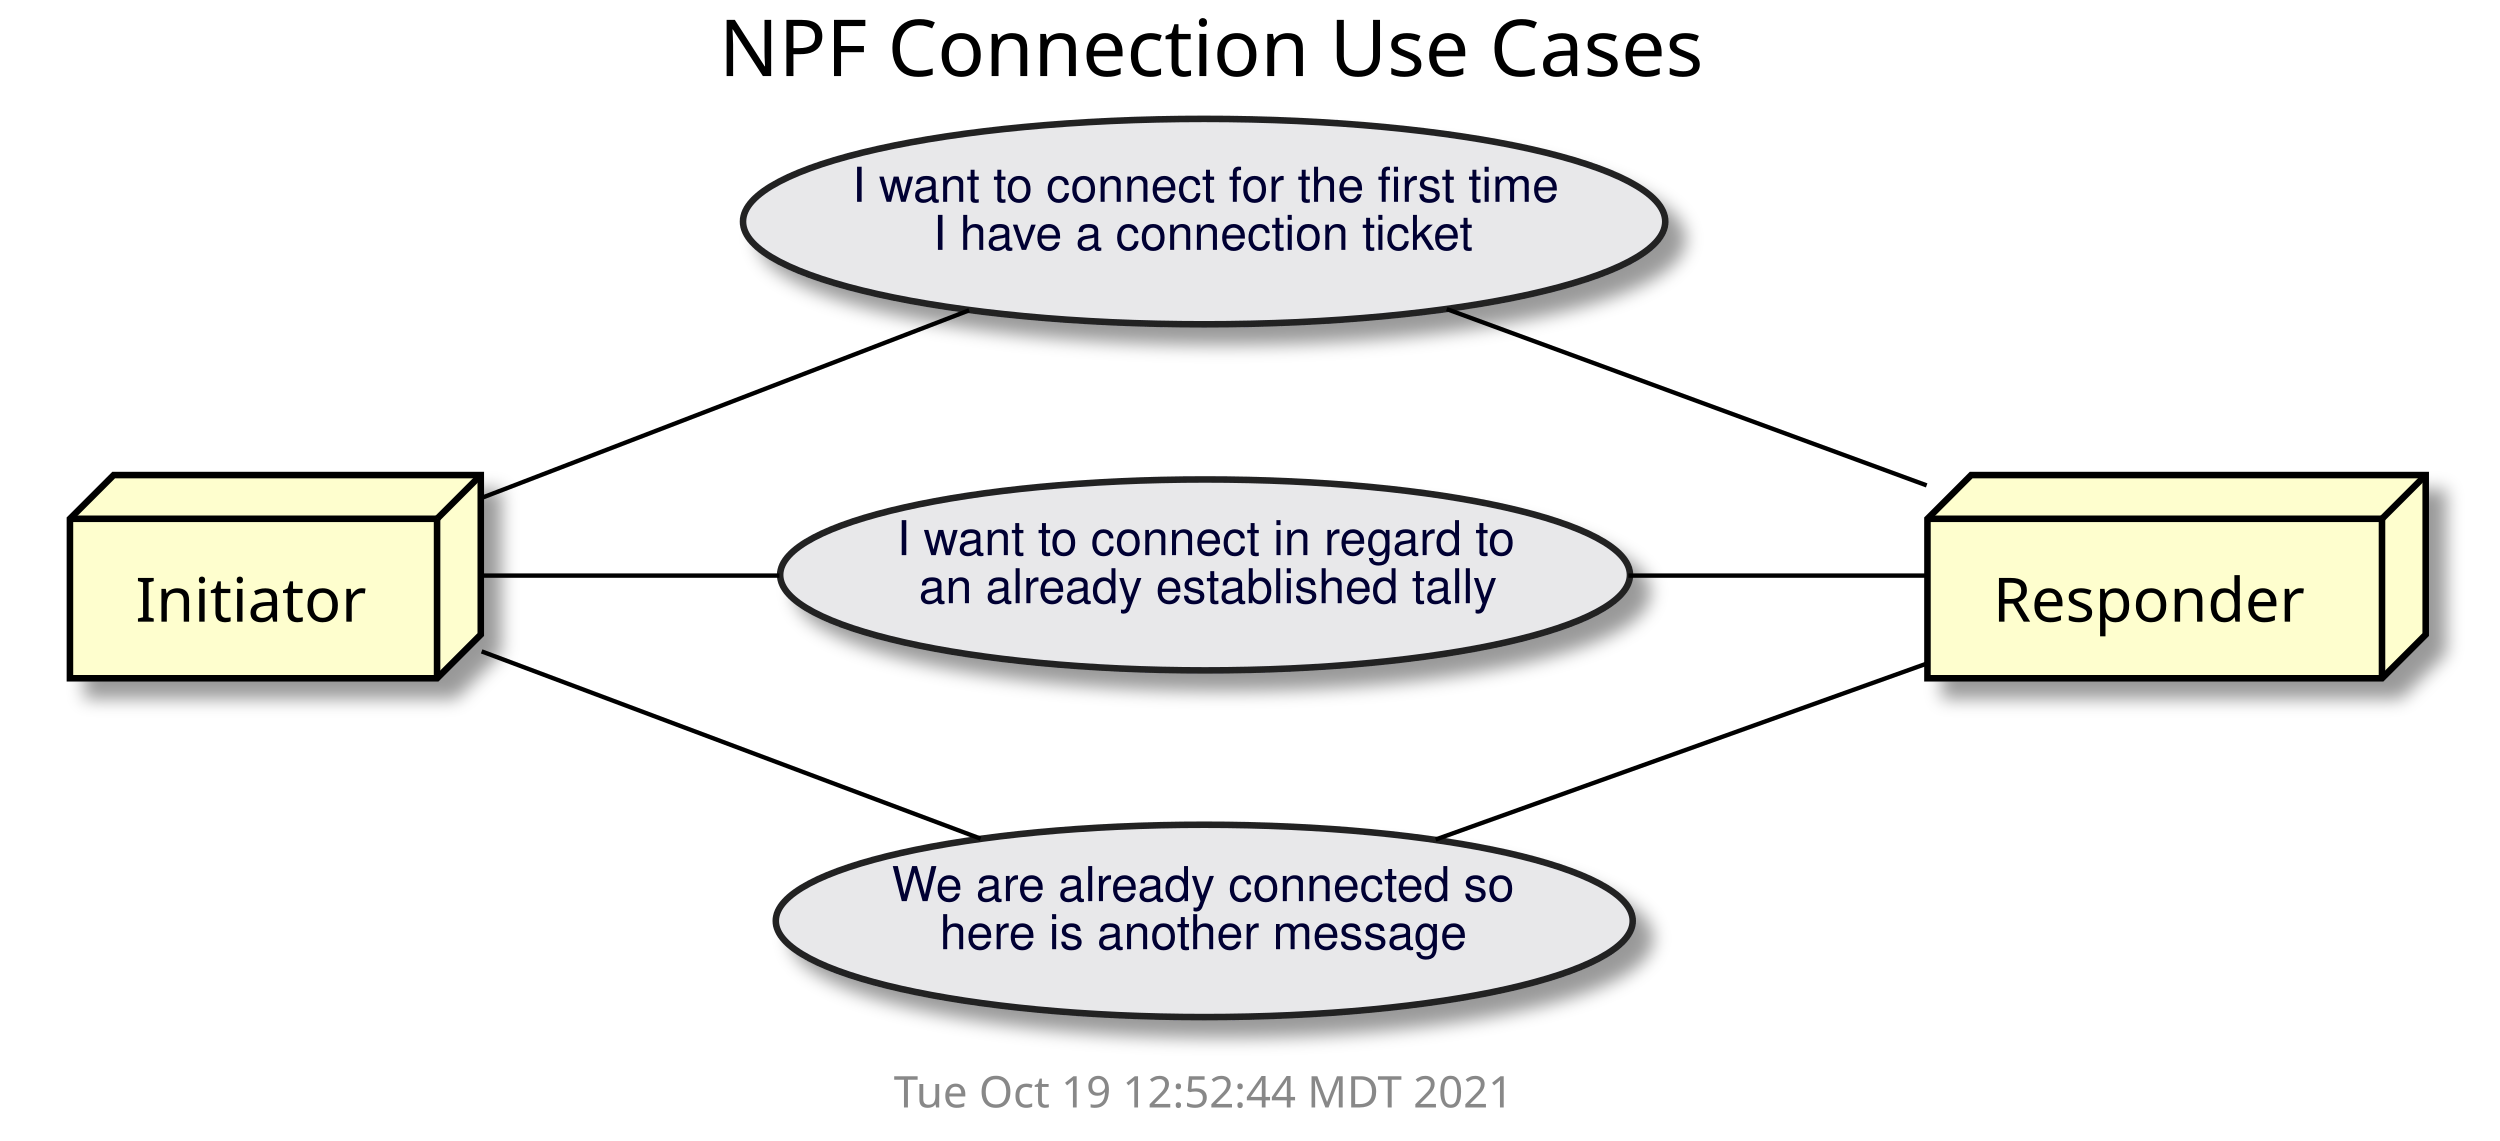
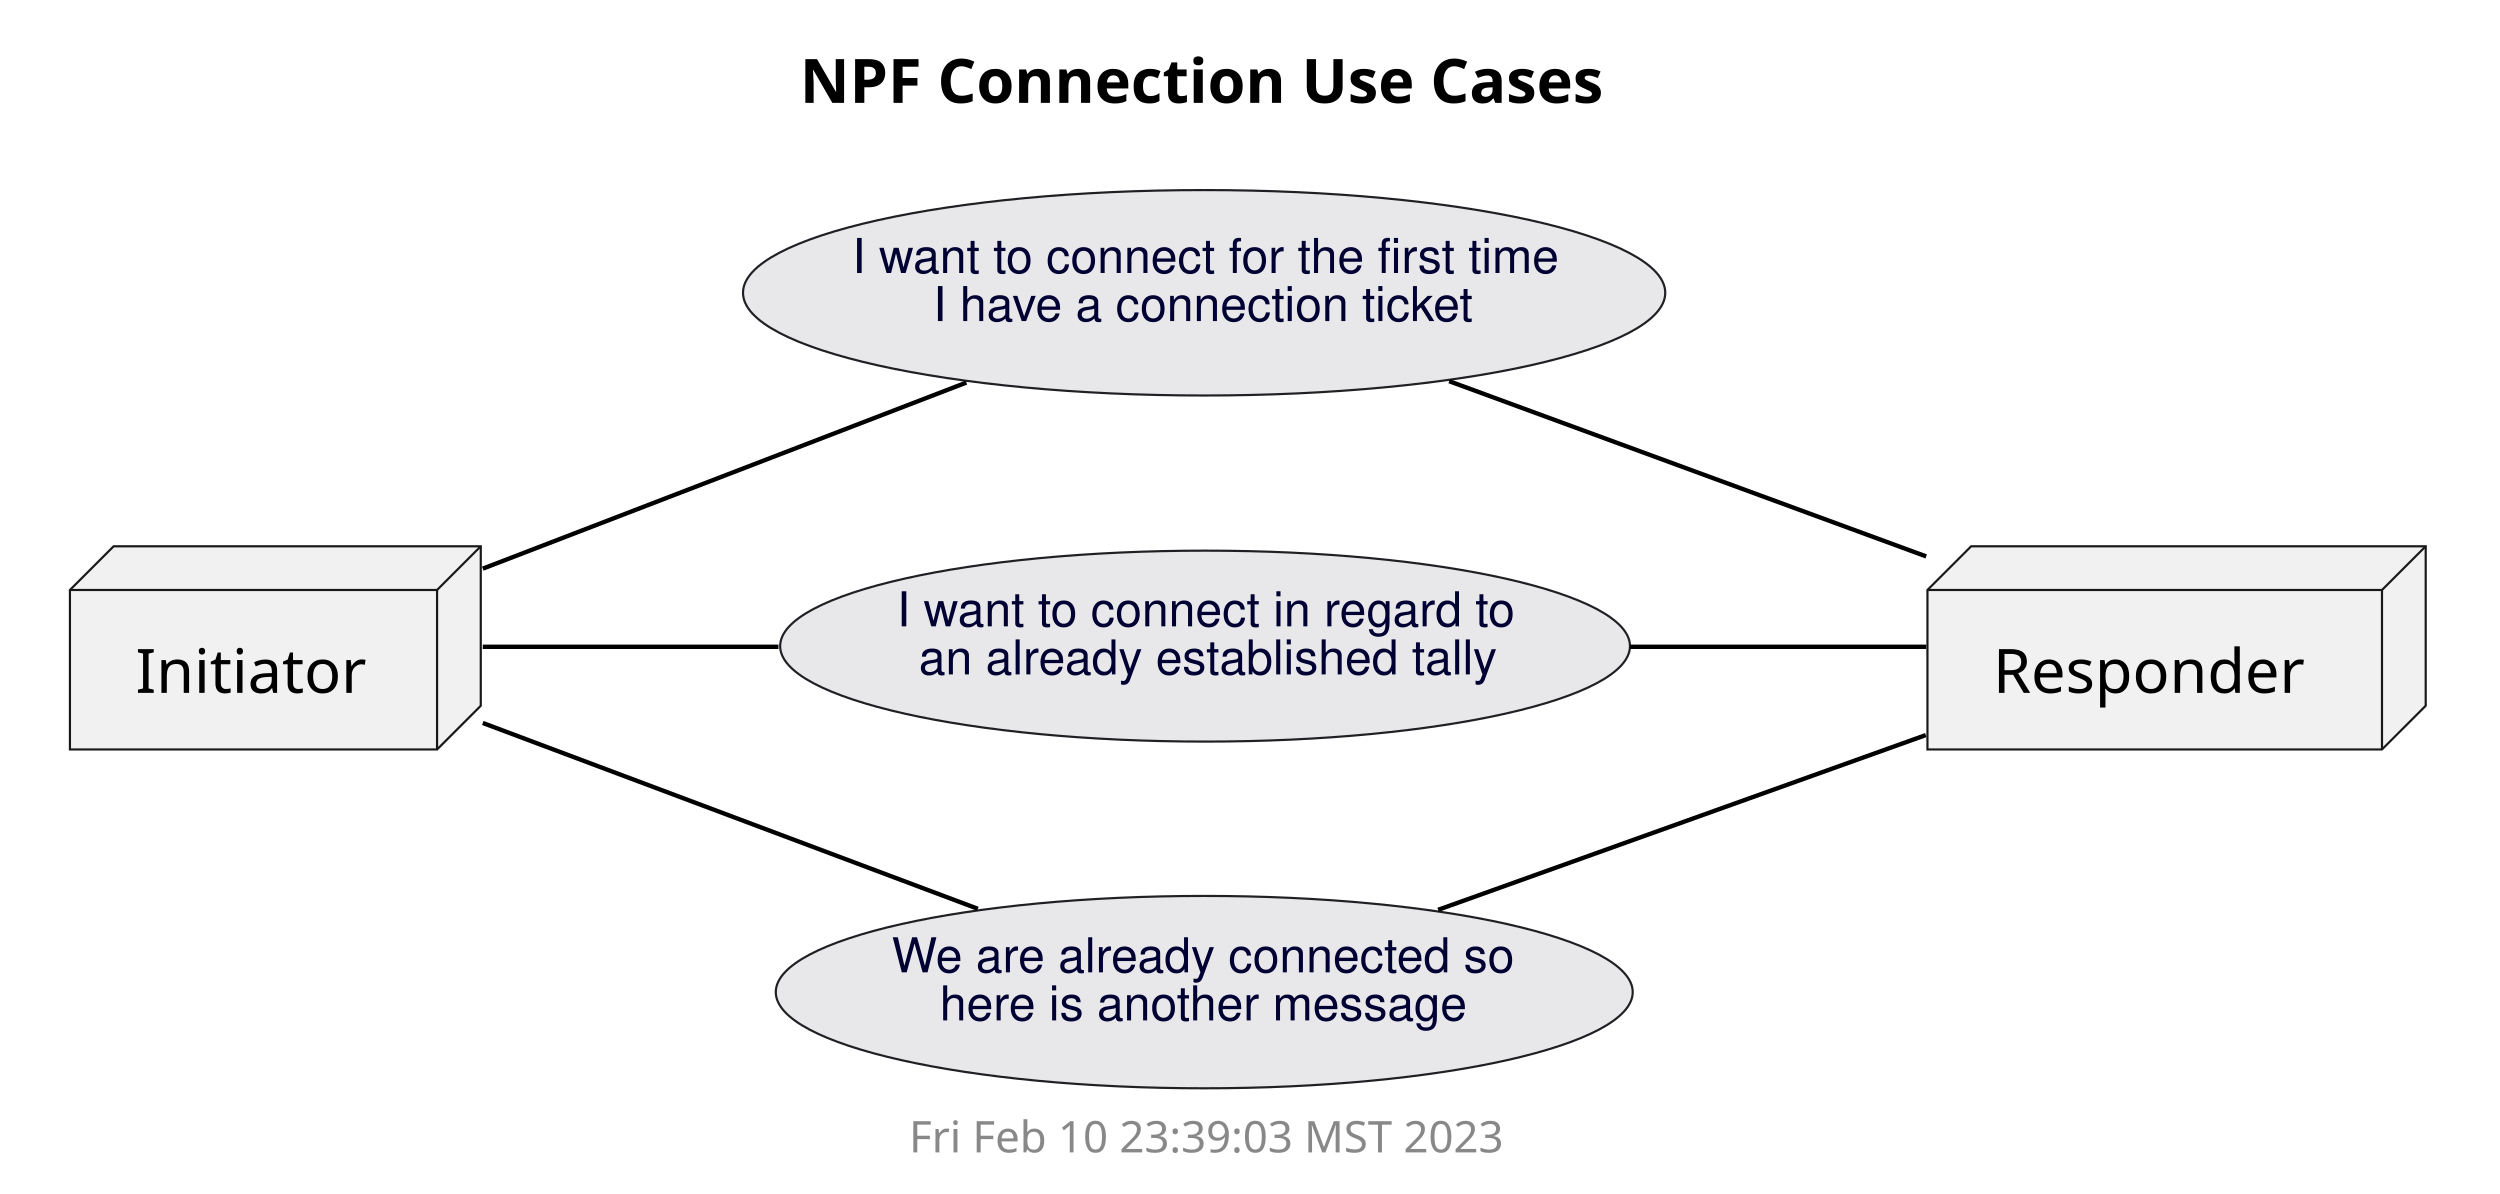
- <svg xmlns="http://www.w3.org/2000/svg" contentScriptType="application/ecmascript" contentStyleType="text/css" height="261px" preserveAspectRatio="none" style="width:572px;height:261px;background:#FFFFFF;" version="1.1" viewBox="0 0 572 261" width="572px" zoomAndPan="magnify">
-   <defs>
-     <filter height="300%" id="fg5p1rb610ag2" width="300%" x="-1" y="-1">
-       <feGaussianBlur result="blurOut" stdDeviation="2.0" />
-       <feColorMatrix in="blurOut" result="blurOut2" type="matrix" values="0 0 0 0 0 0 0 0 0 0 0 0 0 0 0 0 0 0 .4 0" />
-       <feOffset dx="4.0" dy="4.0" in="blurOut2" result="blurOut3" />
-       <feBlend in="SourceGraphic" in2="blurOut3" mode="normal" />
-     </filter>
-   </defs>
+ <svg xmlns="http://www.w3.org/2000/svg" contentStyleType="text/css" height="273px" preserveAspectRatio="none" style="width:572px;height:273px;background:#FFFFFF;" version="1.1" viewBox="0 0 572 273" width="572px" zoomAndPan="magnify">
+   <defs />
  <g>
-     <text fill="#000000" font-family="sans-serif" font-size="18" lengthAdjust="spacing" textLength="230" x="164.5" y="17.402">NPF Connection Use Cases</text>
-     <polygon fill="#FEFECE" filter="url(#fg5p1rb610ag2)" points="16,118.699,26,108.699,110,108.699,110,145.188,100,155.188,16,155.188,16,118.699" style="stroke:#000000;stroke-width:1.5;" />
-     <line style="stroke:#000000;stroke-width:1.5;" x1="100" x2="110" y1="118.699" y2="108.699" />
-     <line style="stroke:#000000;stroke-width:1.5;" x1="16" x2="100" y1="118.699" y2="118.699" />
-     <line style="stroke:#000000;stroke-width:1.5;" x1="100" x2="100" y1="118.699" y2="155.188" />
-     <text fill="#000000" font-family="sans-serif" font-size="14" lengthAdjust="spacing" textLength="54" x="31" y="142.234">Initiator</text>
-     <polygon fill="#FEFECE" filter="url(#fg5p1rb610ag2)" points="441,118.699,451,108.699,555,108.699,555,145.188,545,155.188,441,155.188,441,118.699" style="stroke:#000000;stroke-width:1.5;" />
-     <line style="stroke:#000000;stroke-width:1.5;" x1="545" x2="555" y1="118.699" y2="108.699" />
-     <line style="stroke:#000000;stroke-width:1.5;" x1="441" x2="545" y1="118.699" y2="118.699" />
-     <line style="stroke:#000000;stroke-width:1.5;" x1="545" x2="545" y1="118.699" y2="155.188" />
-     <text fill="#000000" font-family="sans-serif" font-size="14" lengthAdjust="spacing" textLength="74" x="456" y="142.234">Responder</text>
-     <ellipse cx="275.505" cy="50.7" fill="#E8E8EA" filter="url(#fg5p1rb610ag2)" rx="105.505" ry="23.501" style="stroke:#202024;stroke-width:1.5;" />
-     <text fill="#000033" font-family="Helvetica" font-size="11" lengthAdjust="spacing" textLength="161" x="195.005" y="46.17">I want to connect for the first time</text>
-     <text fill="#000033" font-family="Helvetica" font-size="11" lengthAdjust="spacing" textLength="124" x="213.505" y="57.17">I have a connection ticket</text>
-     <ellipse cx="275.719" cy="131.543" fill="#E8E8EA" filter="url(#fg5p1rb610ag2)" rx="97.219" ry="21.844" style="stroke:#202024;stroke-width:1.5;" />
-     <text fill="#000033" font-family="Helvetica" font-size="11" lengthAdjust="spacing" textLength="141" x="205.219" y="127.013">I want to connect in regard to</text>
-     <text fill="#000033" font-family="Helvetica" font-size="11" lengthAdjust="spacing" textLength="131" x="210.219" y="138.013">an already established tally</text>
-     <ellipse cx="275.533" cy="210.706" fill="#E8E8EA" filter="url(#fg5p1rb610ag2)" rx="98.033" ry="22.007" style="stroke:#202024;stroke-width:1.5;" />
-     <text fill="#000033" font-family="Helvetica" font-size="11" lengthAdjust="spacing" textLength="143" x="204.033" y="206.176">We are already connected so</text>
-     <text fill="#000033" font-family="Helvetica" font-size="11" lengthAdjust="spacing" textLength="121" x="215.033" y="217.176">here is another message</text>
-     <path d="M110.2,113.919 C143.11,101.259 187.43,84.209 221.74,70.999 " fill="none" id="initiator-ticket" style="stroke:#000000;stroke-width:1.0;" />
-     <path d="M331.01,70.719 C364.42,82.999 407.1,98.679 440.82,111.059 " fill="none" id="ticket-responder" style="stroke:#000000;stroke-width:1.0;" />
-     <path d="M110.2,131.699 C130.29,131.699 154.62,131.699 178.33,131.699 " fill="none" id="initiator-tally" style="stroke:#000000;stroke-width:1.0;" />
-     <path d="M372.57,131.699 C395.9,131.699 420.09,131.699 440.87,131.699 " fill="none" id="tally-responder" style="stroke:#000000;stroke-width:1.0;" />
-     <path d="M110.2,149.039 C143.96,161.709 189.72,178.879 224.37,191.889 " fill="none" id="initiator-existing" style="stroke:#000000;stroke-width:1.0;" />
-     <path d="M328.48,192.079 C362.22,179.989 406.18,164.239 440.74,151.859 " fill="none" id="existing-responder" style="stroke:#000000;stroke-width:1.0;" />
-     <text fill="#888888" font-family="sans-serif" font-size="10" lengthAdjust="spacing" textLength="150" x="204.5" y="253.38">Tue Oct 19 12:52:44 MDT 2021</text>
+     <text fill="#000000" font-family="sans-serif" font-size="14" font-weight="bold" lengthAdjust="spacing" textLength="192" x="183" y="23.535">NPF Connection Use Cases</text>
+     <g id="elem_initiator">
+       <polygon fill="#F1F1F1" points="16,134.988,26,124.988,110,124.988,110,161.477,100,171.477,16,171.477,16,134.988" style="stroke:#181818;stroke-width:0.5;" />
+       <line style="stroke:#181818;stroke-width:0.5;" x1="100" x2="110" y1="134.988" y2="124.988" />
+       <line style="stroke:#181818;stroke-width:0.5;" x1="16" x2="100" y1="134.988" y2="134.988" />
+       <line style="stroke:#181818;stroke-width:0.5;" x1="100" x2="100" y1="134.988" y2="171.477" />
+       <text fill="#000000" font-family="sans-serif" font-size="14" lengthAdjust="spacing" textLength="54" x="31" y="158.523">Initiator</text>
+     </g>
+     <g id="elem_responder">
+       <polygon fill="#F1F1F1" points="441,134.988,451,124.988,555,124.988,555,161.477,545,171.477,441,171.477,441,134.988" style="stroke:#181818;stroke-width:0.5;" />
+       <line style="stroke:#181818;stroke-width:0.5;" x1="545" x2="555" y1="134.988" y2="124.988" />
+       <line style="stroke:#181818;stroke-width:0.5;" x1="441" x2="545" y1="134.988" y2="134.988" />
+       <line style="stroke:#181818;stroke-width:0.5;" x1="545" x2="545" y1="134.988" y2="171.477" />
+       <text fill="#000000" font-family="sans-serif" font-size="14" lengthAdjust="spacing" textLength="74" x="456" y="158.523">Responder</text>
+     </g>
+     <g id="elem_ticket">
+       <ellipse cx="275.505" cy="66.989" fill="#E8E8EA" rx="105.505" ry="23.501" style="stroke:#202024;stroke-width:0.5;" />
+       <text fill="#000033" font-family="Helvetica" font-size="11" lengthAdjust="spacing" textLength="161" x="195.005" y="62.459">I want to connect for the first time</text>
+       <text fill="#000033" font-family="Helvetica" font-size="11" lengthAdjust="spacing" textLength="124" x="213.505" y="73.46">I have a connection ticket</text>
+     </g>
+     <g id="elem_tally">
+       <ellipse cx="275.719" cy="147.832" fill="#E8E8EA" rx="97.219" ry="21.844" style="stroke:#202024;stroke-width:0.5;" />
+       <text fill="#000033" font-family="Helvetica" font-size="11" lengthAdjust="spacing" textLength="141" x="205.219" y="143.302">I want to connect in regard to</text>
+       <text fill="#000033" font-family="Helvetica" font-size="11" lengthAdjust="spacing" textLength="131" x="210.219" y="154.302">an already established tally</text>
+     </g>
+     <g id="elem_existing">
+       <ellipse cx="275.533" cy="226.995" fill="#E8E8EA" rx="98.033" ry="22.007" style="stroke:#202024;stroke-width:0.5;" />
+       <text fill="#000033" font-family="Helvetica" font-size="11" lengthAdjust="spacing" textLength="143" x="204.033" y="222.465">We are already connected so</text>
+       <text fill="#000033" font-family="Helvetica" font-size="11" lengthAdjust="spacing" textLength="121" x="215.033" y="233.465">here is another message</text>
+     </g>
+     <g id="link_initiator_ticket">
+       <path d="M110.46,130.108 C143.15,117.528 186.98,100.668 221.11,87.528 " fill="none" id="initiator-ticket" style="stroke:#000000;stroke-width:1.0;" />
+     </g>
+     <g id="link_ticket_responder">
+       <path d="M331.57,87.218 C364.87,99.448 407.2,114.998 440.71,127.308 " fill="none" id="ticket-responder" style="stroke:#000000;stroke-width:1.0;" />
+     </g>
+     <g id="link_initiator_tally">
+       <path d="M110.46,147.988 C130.43,147.988 154.57,147.988 178.11,147.988 " fill="none" id="initiator-tally" style="stroke:#000000;stroke-width:1.0;" />
+     </g>
+     <g id="link_tally_responder">
+       <path d="M372.89,147.988 C396.07,147.988 420.08,147.988 440.73,147.988 " fill="none" id="tally-responder" style="stroke:#000000;stroke-width:1.0;" />
+     </g>
+     <g id="link_initiator_existing">
+       <path d="M110.46,165.418 C143.99,178.008 189.26,194.998 223.74,207.938 " fill="none" id="initiator-existing" style="stroke:#000000;stroke-width:1.0;" />
+     </g>
+     <g id="link_existing_responder">
+       <path d="M329.04,208.168 C362.66,196.118 406.27,180.498 440.62,168.188 " fill="none" id="existing-responder" style="stroke:#000000;stroke-width:1.0;" />
+     </g>
+     <text fill="#888888" font-family="sans-serif" font-size="10" lengthAdjust="spacing" textLength="142" x="208" y="263.669">Fri Feb 10 23:39:03 MST 2023</text>
  </g>
</svg>
